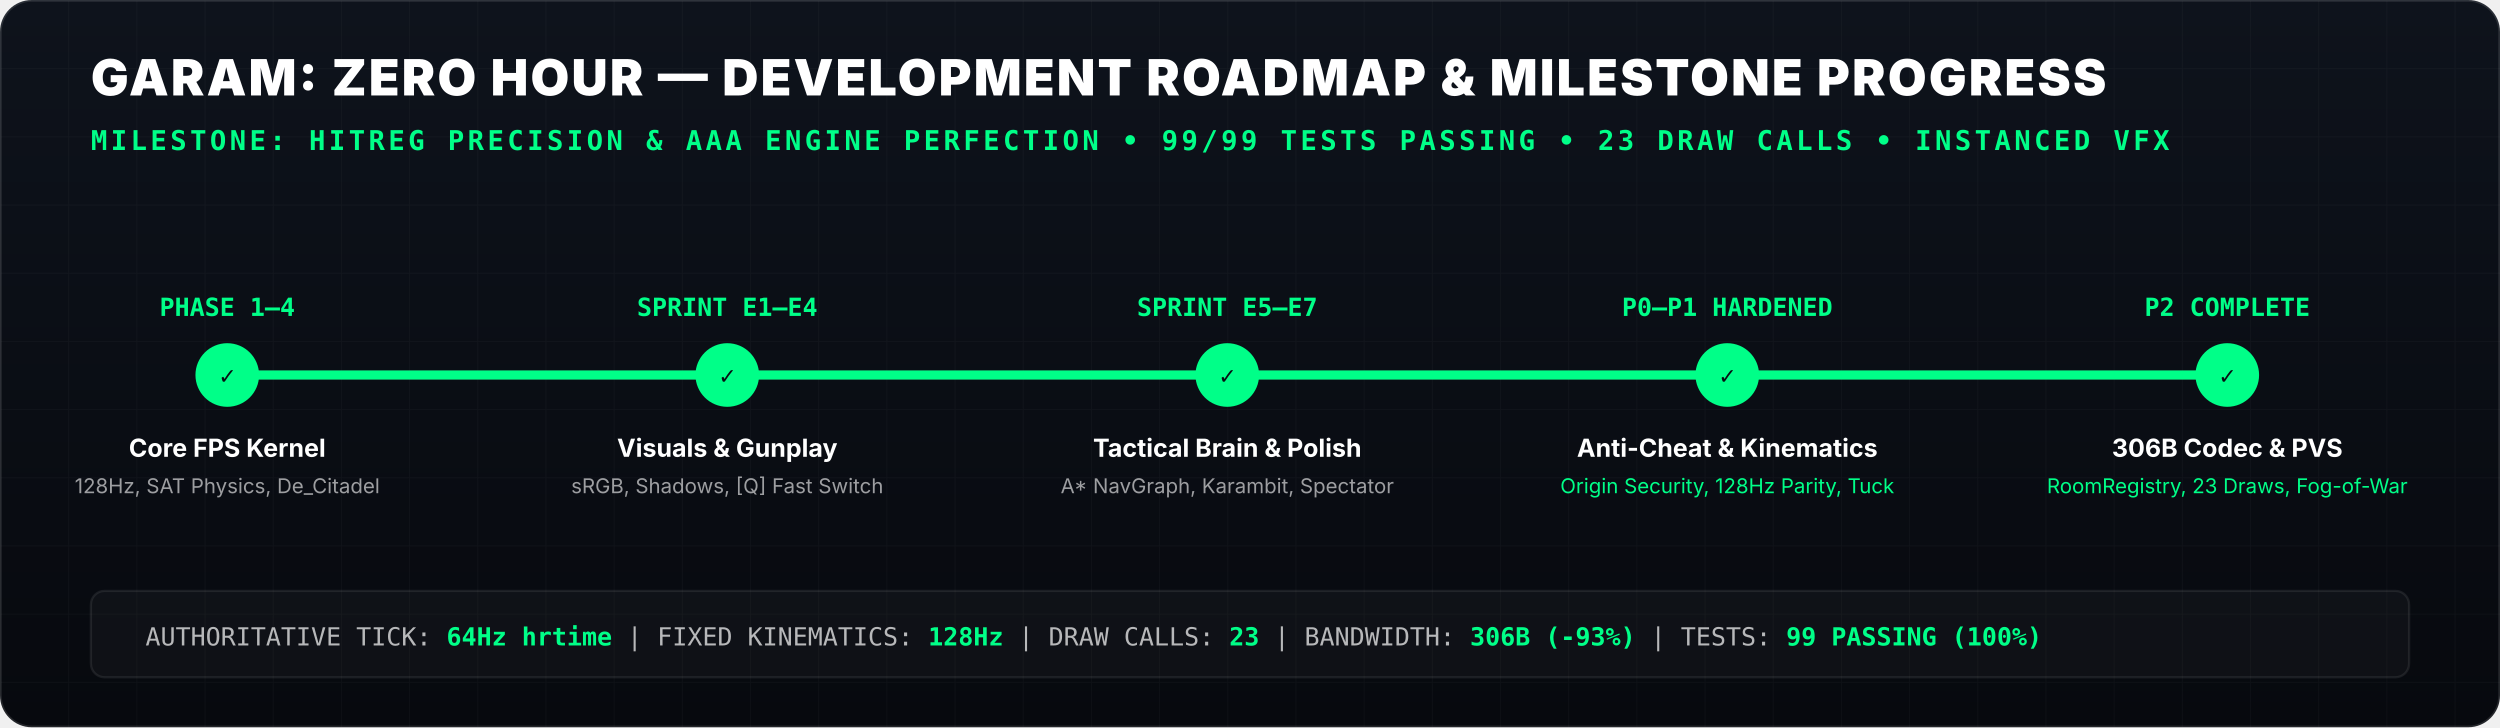
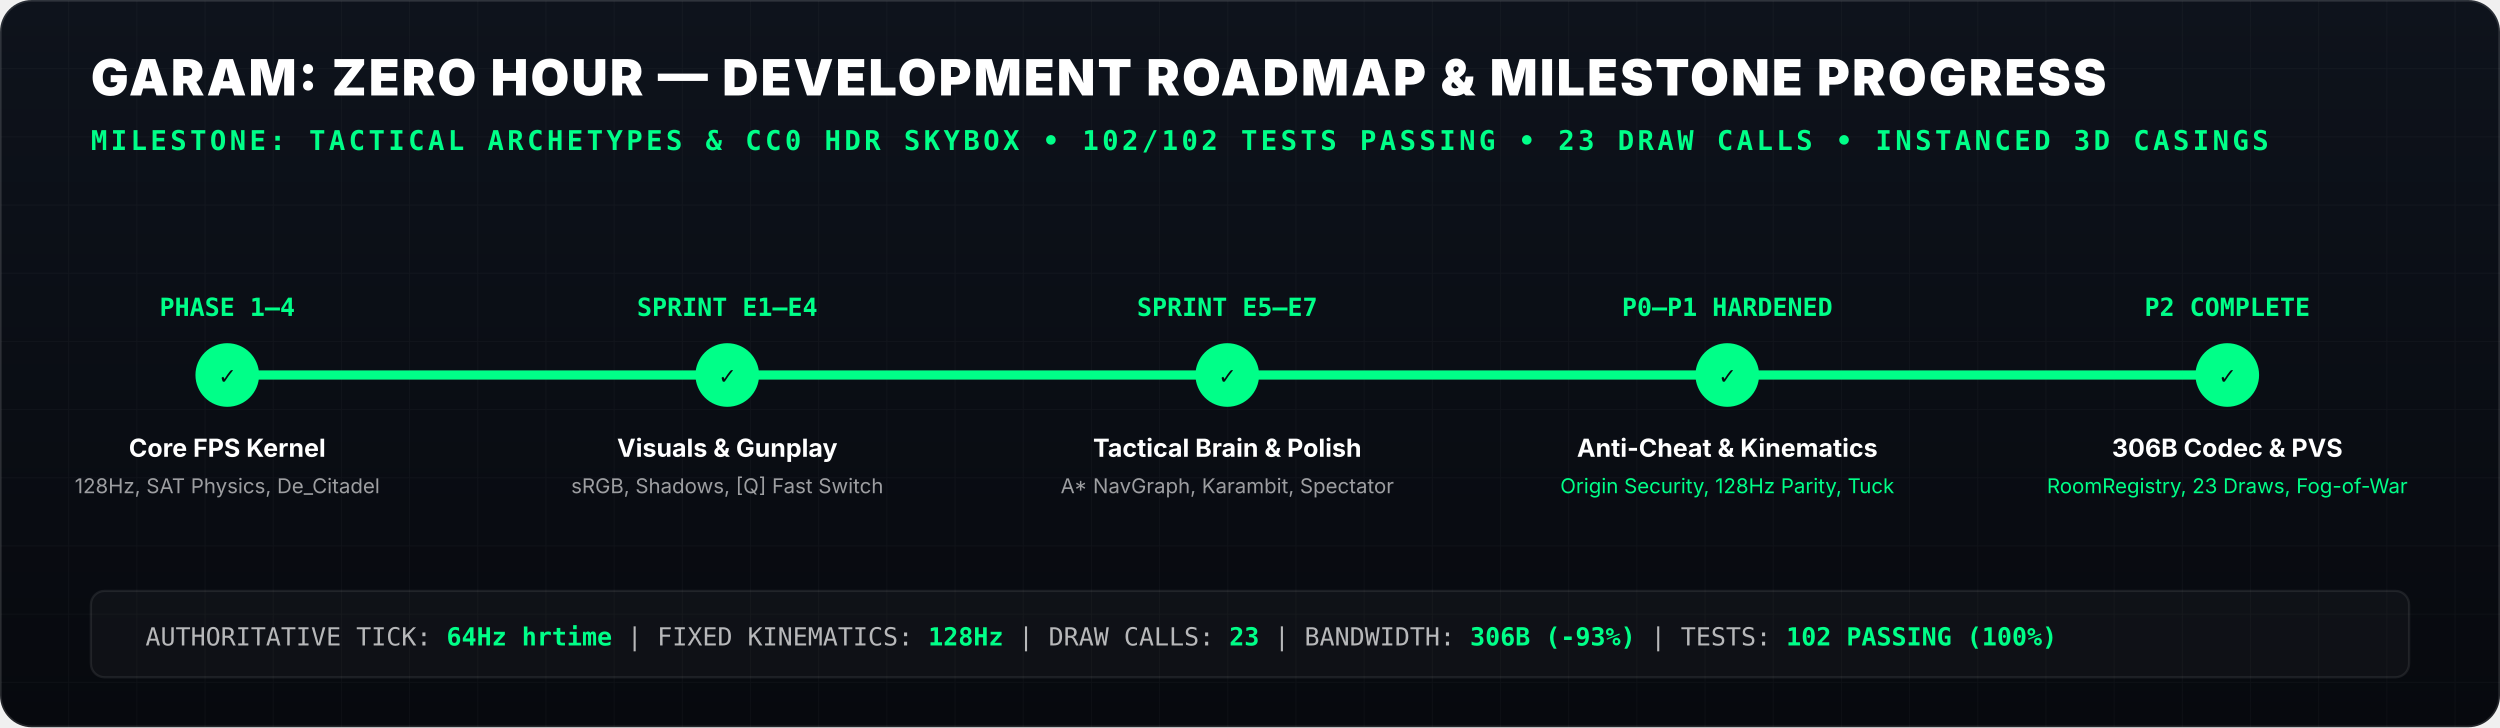
<svg xmlns="http://www.w3.org/2000/svg" viewBox="0 0 1100 320" width="1100" height="320">
  <defs>
    <linearGradient id="roadmap-bg" x1="0%" y1="0%" x2="0%" y2="100%">
      <stop offset="0%" stop-color="#0E131C" />
      <stop offset="100%" stop-color="#07090E" />
    </linearGradient>
    <pattern id="road-grid" width="30" height="30" patternUnits="userSpaceOnUse">
      <path d="M 30 0 L 0 0 0 30" fill="none" stroke="rgba(255, 255, 255, 0.03)" stroke-width="0.8" />
    </pattern>
  </defs>
  <rect width="1100" height="320" rx="14" fill="url(#roadmap-bg)" stroke="rgba(255, 255, 255, 0.12)" stroke-width="1.5" />
  <rect width="1100" height="320" rx="14" fill="url(#road-grid)" />
  <g transform="translate(40, 42)">
    <text font-family="'Inter', sans-serif" font-size="22" font-weight="900" fill="#FFFFFF" letter-spacing="1">
      GARAM: ZERO HOUR — DEVELOPMENT ROADMAP &amp; MILESTONE PROGRESS
    </text>
    <text y="24" font-family="'JetBrains Mono', monospace" font-size="12" font-weight="700" fill="#00FF88" letter-spacing="1.5">
-       MILESTONE: HITREG PRECISION &amp; AAA ENGINE PERFECTION • 99/99 TESTS PASSING • 23 DRAW CALLS • INSTANCED VFX
+       MILESTONE: TACTICAL ARCHETYPES &amp; CC0 HDR SKYBOX • 102/102 TESTS PASSING • 23 DRAW CALLS • INSTANCED 3D CASINGS
    </text>
  </g>
  <g transform="translate(40, 115)">
    <line x1="60" y1="50" x2="940" y2="50" stroke="rgba(255, 255, 255, 0.15)" stroke-width="4" />
    <line x1="60" y1="50" x2="940" y2="50" stroke="#00FF88" stroke-width="4" />
    <g transform="translate(60, 50)">
      <circle r="14" fill="#00FF88" />
      <text y="4" text-anchor="middle" font-family="'JetBrains Mono', monospace" font-size="11" font-weight="900" fill="#080C11">✓</text>
      <text y="-26" text-anchor="middle" font-family="'JetBrains Mono', monospace" font-size="11" font-weight="800" fill="#00FF88">PHASE 1–4</text>
      <text y="36" text-anchor="middle" font-family="'Inter', sans-serif" font-size="11" font-weight="700" fill="#FFF">Core FPS Kernel</text>
      <text y="52" text-anchor="middle" font-family="'Inter', sans-serif" font-size="9" fill="rgba(255,255,255,0.6)">128Hz, SAT Physics, De_Citadel</text>
    </g>
    <g transform="translate(280, 50)">
      <circle r="14" fill="#00FF88" />
      <text y="4" text-anchor="middle" font-family="'JetBrains Mono', monospace" font-size="11" font-weight="900" fill="#080C11">✓</text>
      <text y="-26" text-anchor="middle" font-family="'JetBrains Mono', monospace" font-size="11" font-weight="800" fill="#00FF88">SPRINT E1–E4</text>
      <text y="36" text-anchor="middle" font-family="'Inter', sans-serif" font-size="11" font-weight="700" fill="#FFF">Visuals &amp; Gunplay</text>
      <text y="52" text-anchor="middle" font-family="'Inter', sans-serif" font-size="9" fill="rgba(255,255,255,0.6)">sRGB, Shadows, [Q] Fast Switch</text>
    </g>
    <g transform="translate(500, 50)">
      <circle r="14" fill="#00FF88" />
      <text y="4" text-anchor="middle" font-family="'JetBrains Mono', monospace" font-size="11" font-weight="900" fill="#080C11">✓</text>
      <text y="-26" text-anchor="middle" font-family="'JetBrains Mono', monospace" font-size="11" font-weight="800" fill="#00FF88">SPRINT E5–E7</text>
      <text y="36" text-anchor="middle" font-family="'Inter', sans-serif" font-size="11" font-weight="700" fill="#FFF">Tactical Brain &amp; Polish</text>
      <text y="52" text-anchor="middle" font-family="'Inter', sans-serif" font-size="9" fill="rgba(255,255,255,0.6)">A* NavGraph, Karambit, Spectator</text>
    </g>
    <g transform="translate(720, 50)">
      <circle r="14" fill="#00FF88" />
      <text y="4" text-anchor="middle" font-family="'JetBrains Mono', monospace" font-size="11" font-weight="900" fill="#080C11">✓</text>
      <text y="-26" text-anchor="middle" font-family="'JetBrains Mono', monospace" font-size="11" font-weight="800" fill="#00FF88">P0–P1 HARDENED</text>
      <text y="36" text-anchor="middle" font-family="'Inter', sans-serif" font-size="11" font-weight="700" fill="#FFF">Anti-Cheat &amp; Kinematics</text>
      <text y="52" text-anchor="middle" font-family="'Inter', sans-serif" font-size="9" fill="#00FF88">Origin Security, 128Hz Parity, Tuck</text>
    </g>
    <g transform="translate(940, 50)">
      <circle r="14" fill="#00FF88" />
      <text y="4" text-anchor="middle" font-family="'JetBrains Mono', monospace" font-size="11" font-weight="900" fill="#080C11">✓</text>
      <text y="-26" text-anchor="middle" font-family="'JetBrains Mono', monospace" font-size="11" font-weight="800" fill="#00FF88">P2 COMPLETE</text>
      <text y="36" text-anchor="middle" font-family="'Inter', sans-serif" font-size="11" font-weight="700" fill="#FFF">306B Codec &amp; PVS</text>
      <text y="52" text-anchor="middle" font-family="'Inter', sans-serif" font-size="9" fill="#00FF88">RoomRegistry, 23 Draws, Fog-of-War</text>
    </g>
  </g>
  <g transform="translate(40, 260)">
    <rect width="1020" height="38" rx="6" fill="rgba(255,255,255,0.03)" stroke="rgba(255,255,255,0.08)" />
    <text x="24" y="24" font-family="'JetBrains Mono', monospace" font-size="11" fill="rgba(255,255,255,0.7)">
-       AUTHORITATIVE TICK: <tspan fill="#00FF88" font-weight="700">64Hz hrtime</tspan>  |  FIXED KINEMATICS: <tspan fill="#00FF88" font-weight="700">128Hz</tspan>  |  DRAW CALLS: <tspan fill="#00FF88" font-weight="700">23</tspan>  |  BANDWIDTH: <tspan fill="#00FF88" font-weight="700">306B (-93%)</tspan>  |  TESTS: <tspan fill="#00FF88" font-weight="700">99 PASSING (100%)</tspan>
+       AUTHORITATIVE TICK: <tspan fill="#00FF88" font-weight="700">64Hz hrtime</tspan>  |  FIXED KINEMATICS: <tspan fill="#00FF88" font-weight="700">128Hz</tspan>  |  DRAW CALLS: <tspan fill="#00FF88" font-weight="700">23</tspan>  |  BANDWIDTH: <tspan fill="#00FF88" font-weight="700">306B (-93%)</tspan>  |  TESTS: <tspan fill="#00FF88" font-weight="700">102 PASSING (100%)</tspan>
    </text>
  </g>
</svg>
